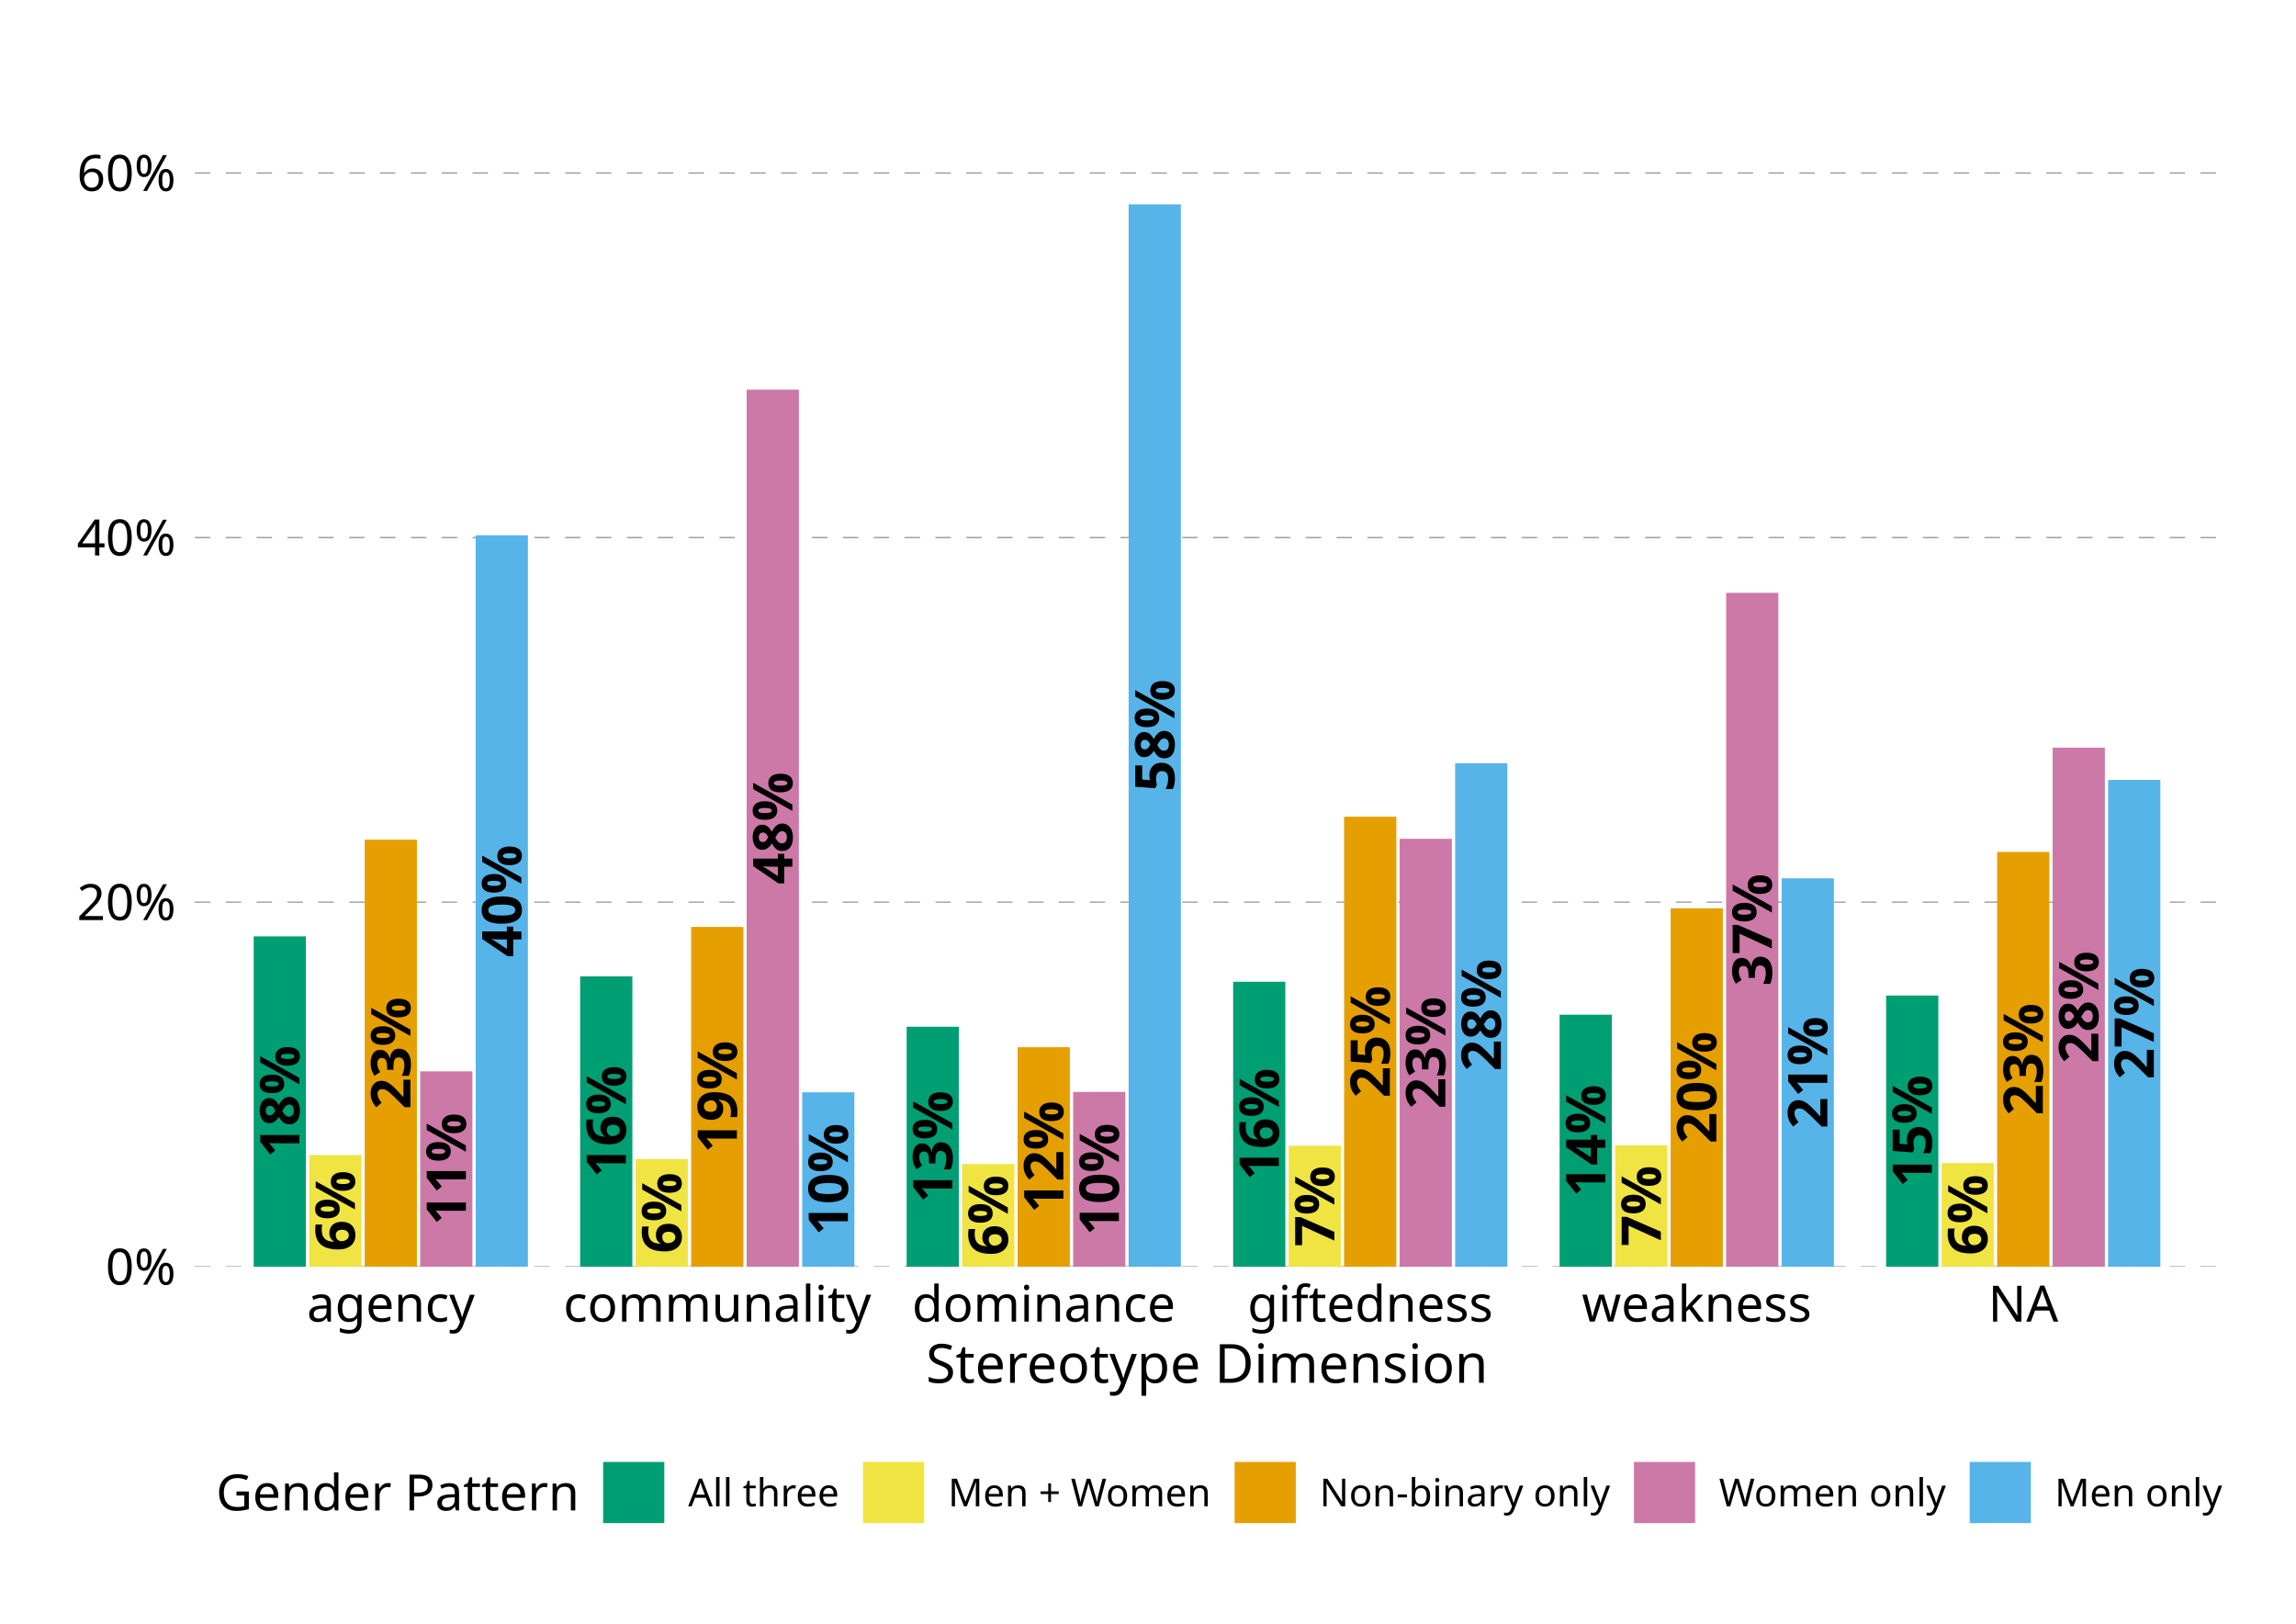
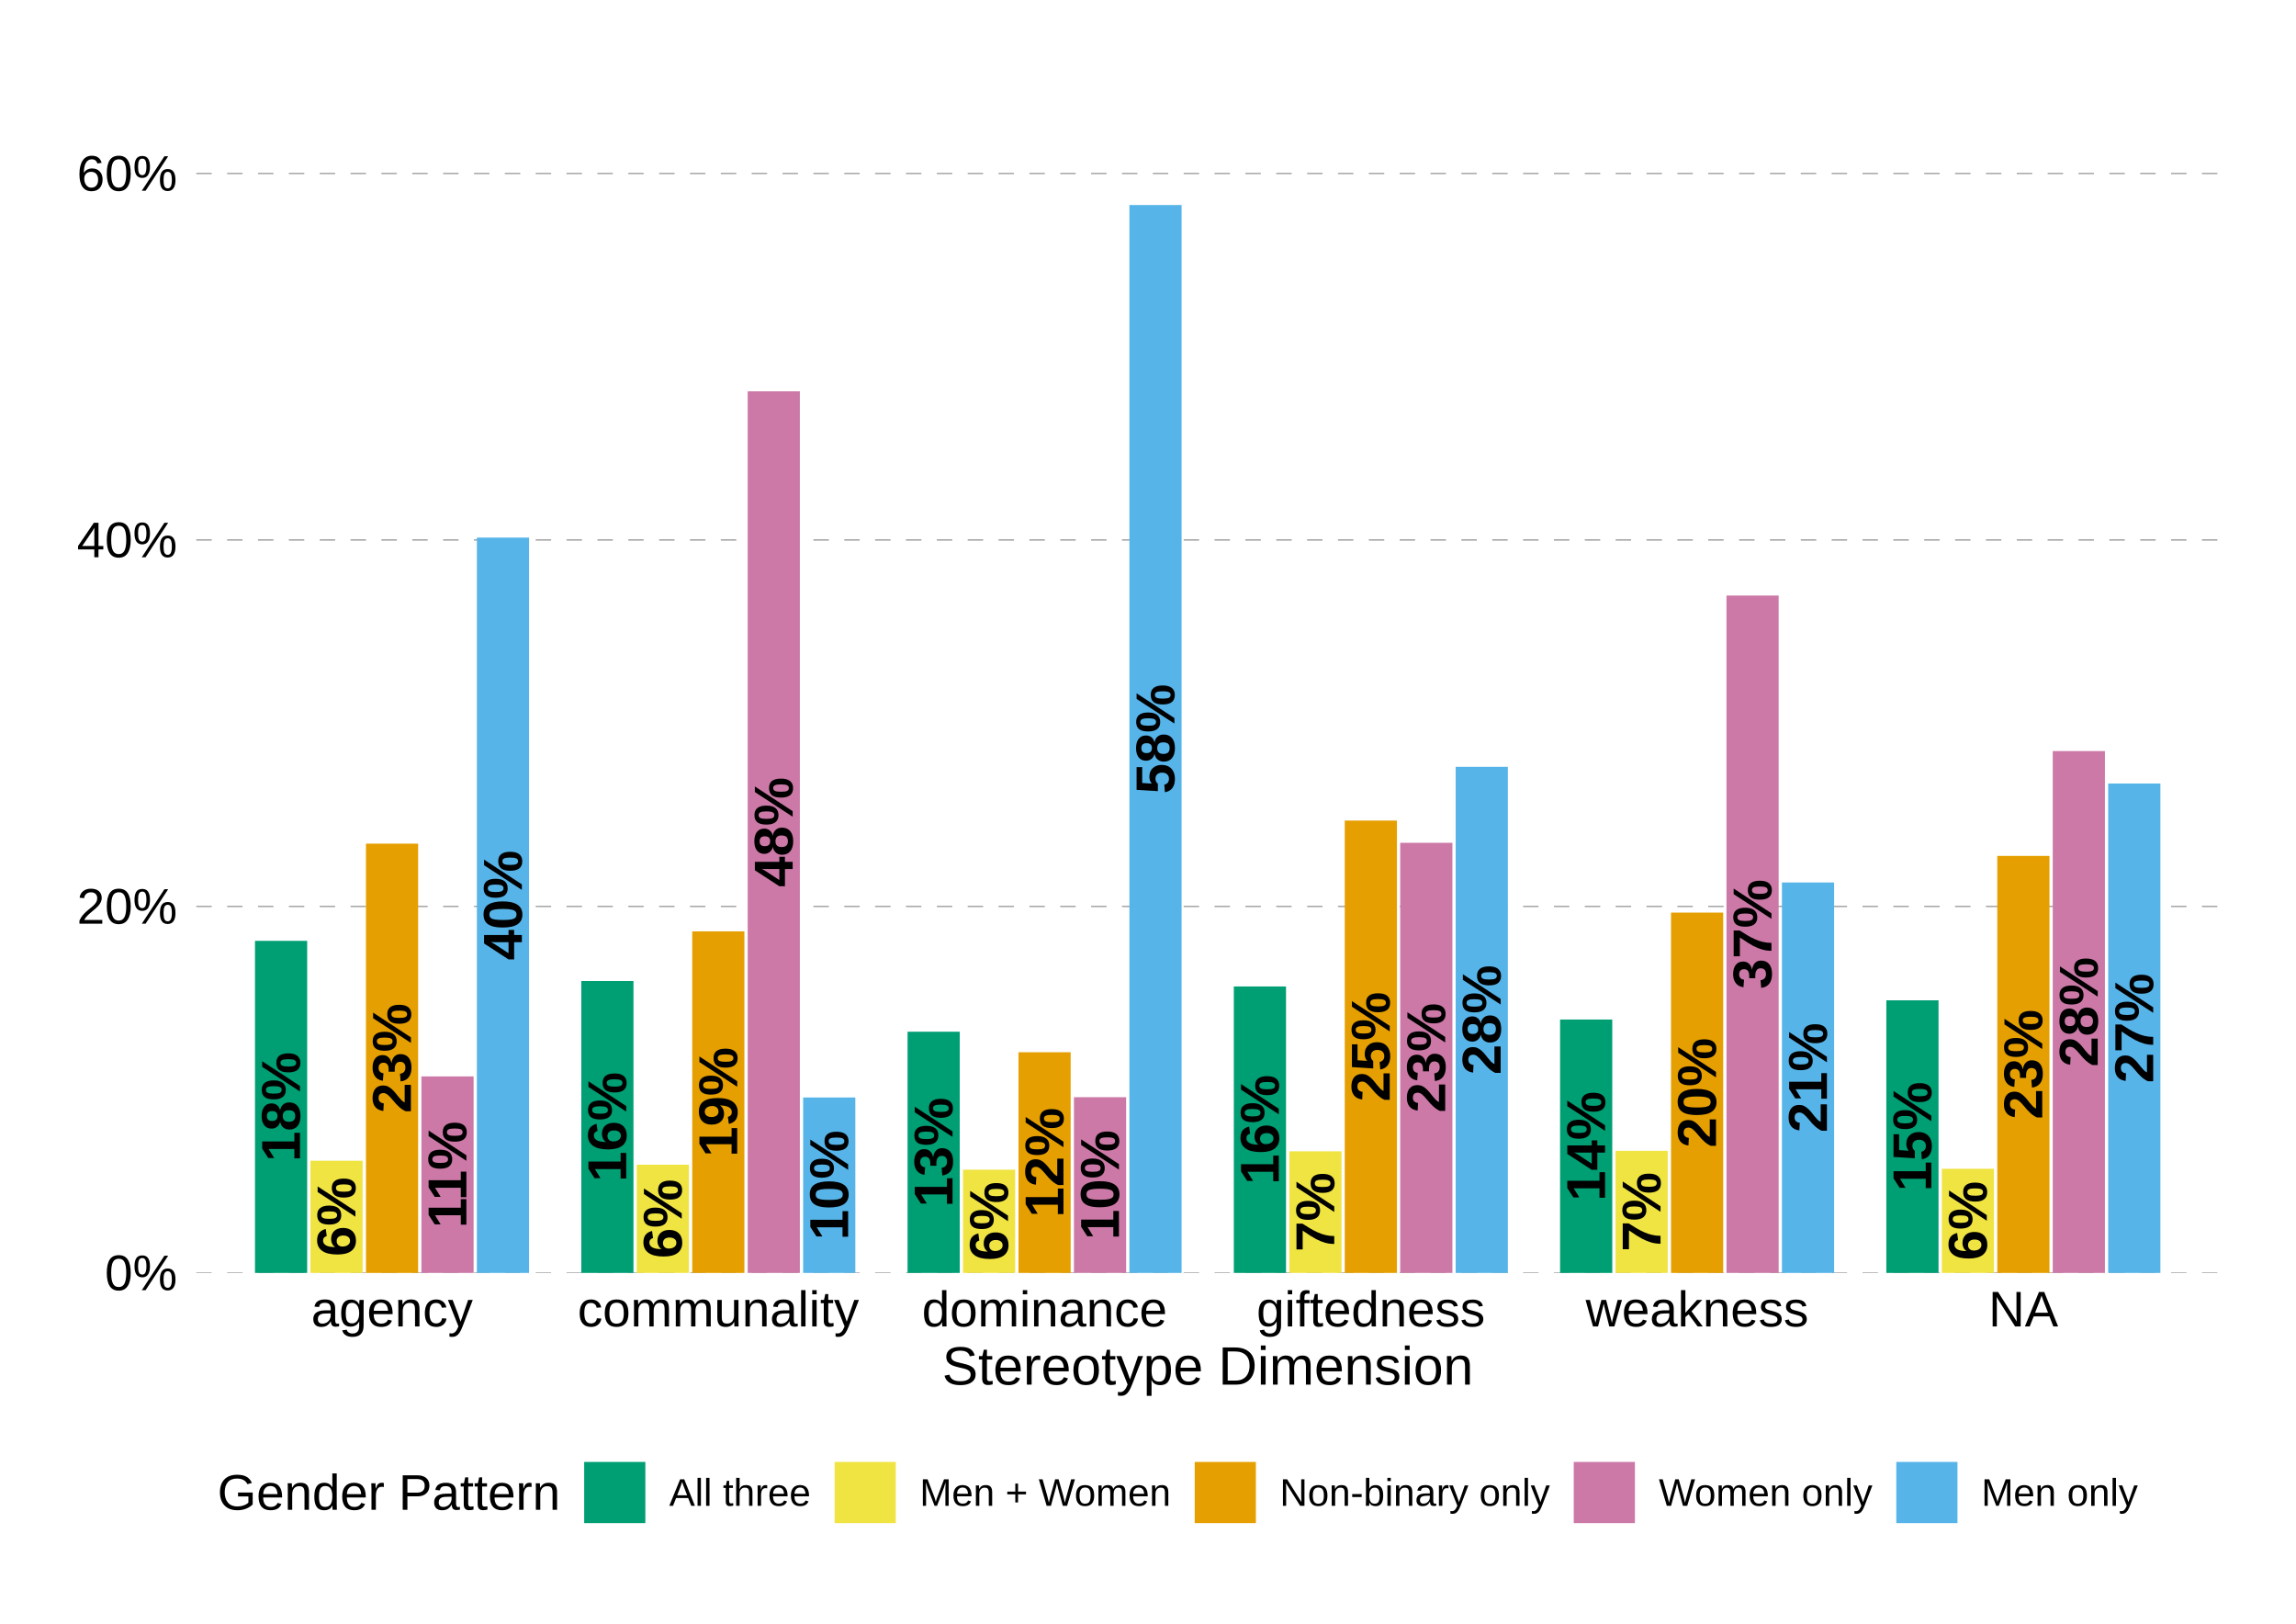
<svg xmlns="http://www.w3.org/2000/svg" width="595.28pt" height="420.94pt" viewBox="0 0 595.28 420.94">
  <g class="svglite">
    <defs>
      <style type="text/css">
    .svglite line, .svglite polyline, .svglite polygon, .svglite path, .svglite rect, .svglite circle {
      fill: none;
      stroke: #000000;
      stroke-linecap: round;
      stroke-linejoin: round;
      stroke-miterlimit: 10.00;
    }
    .svglite text {
      white-space: pre;
    }
    .svglite g.glyphgroup path {
      fill: inherit;
      stroke: none;
    }
  </style>
    </defs>
    <rect width="100%" height="100%" style="stroke: none; fill: #FFFFFF;" />
    <defs>
      <clipPath id="cpMC4wMHw1OTUuMjh8MC4wMHw0MjAuOTQ=">
        <rect x="0.00" y="0.00" width="595.28" height="420.94" />
      </clipPath>
    </defs>
    <g clip-path="url(#cpMC4wMHw1OTUuMjh8MC4wMHw0MjAuOTQ=)">
-       <rect x="0.00" y="-0" width="595.28" height="420.94" style="stroke-width: 1.07; stroke: none; fill: #FFFFFF;" />
+       <rect x="-0" y="-0" width="595.28" height="420.94" style="stroke-width: 1.07; stroke: none; fill: #FFFFFF;" />
    </g>
    <defs>
-       <clipPath id="cpNTAuNTN8NTc1LjM1fDE5LjkzfDMyOC4zNw==">
-         <rect x="50.53" y="19.93" width="524.82" height="308.45" />
+       <clipPath id="cpNTAuODl8NTc1LjM1fDE5LjkzfDMyOS45Nw==">
+         <rect x="50.89" y="19.93" width="524.46" height="310.05" />
      </clipPath>
    </defs>
-     <g clip-path="url(#cpNTAuNTN8NTc1LjM1fDE5LjkzfDMyOC4zNw==)">
-       <polyline points="50.53,328.37 575.35,328.37 " style="stroke-width: 0.32; stroke: #999999; stroke-dasharray: 4.00,4.00; stroke-linecap: butt;" />
-       <polyline points="50.53,233.86 575.35,233.86 " style="stroke-width: 0.32; stroke: #999999; stroke-dasharray: 4.00,4.00; stroke-linecap: butt;" />
-       <polyline points="50.53,139.35 575.35,139.35 " style="stroke-width: 0.32; stroke: #999999; stroke-dasharray: 4.00,4.00; stroke-linecap: butt;" />
-       <polyline points="50.53,44.84 575.35,44.84 " style="stroke-width: 0.32; stroke: #999999; stroke-dasharray: 4.00,4.00; stroke-linecap: butt;" />
-       <rect x="65.77" y="242.73" width="13.54" height="85.64" style="stroke-width: 1.07; stroke: none; stroke-linecap: butt; stroke-linejoin: miter; fill: #009E73;" />
-       <rect x="80.16" y="299.44" width="13.54" height="28.93" style="stroke-width: 1.07; stroke: none; stroke-linecap: butt; stroke-linejoin: miter; fill: #F0E442;" />
-       <rect x="94.55" y="217.66" width="13.54" height="110.71" style="stroke-width: 1.07; stroke: none; stroke-linecap: butt; stroke-linejoin: miter; fill: #E69F00;" />
-       <rect x="108.94" y="277.71" width="13.54" height="50.67" style="stroke-width: 1.07; stroke: none; stroke-linecap: butt; stroke-linejoin: miter; fill: #CC79A7;" />
-       <rect x="123.33" y="138.75" width="13.54" height="189.63" style="stroke-width: 1.07; stroke: none; stroke-linecap: butt; stroke-linejoin: miter; fill: #56B4E9;" />
-       <rect x="150.41" y="253.10" width="13.54" height="75.28" style="stroke-width: 1.07; stroke: none; stroke-linecap: butt; stroke-linejoin: miter; fill: #009E73;" />
-       <rect x="164.80" y="300.47" width="13.54" height="27.90" style="stroke-width: 1.07; stroke: none; stroke-linecap: butt; stroke-linejoin: miter; fill: #F0E442;" />
-       <rect x="179.19" y="240.28" width="13.54" height="88.09" style="stroke-width: 1.07; stroke: none; stroke-linecap: butt; stroke-linejoin: miter; fill: #E69F00;" />
-       <rect x="193.58" y="101.01" width="13.54" height="227.37" style="stroke-width: 1.07; stroke: none; stroke-linecap: butt; stroke-linejoin: miter; fill: #CC79A7;" />
-       <rect x="207.98" y="283.14" width="13.54" height="45.24" style="stroke-width: 1.07; stroke: none; stroke-linecap: butt; stroke-linejoin: miter; fill: #56B4E9;" />
-       <rect x="235.06" y="266.16" width="13.54" height="62.21" style="stroke-width: 1.07; stroke: none; stroke-linecap: butt; stroke-linejoin: miter; fill: #009E73;" />
-       <rect x="249.45" y="301.75" width="13.54" height="26.63" style="stroke-width: 1.07; stroke: none; stroke-linecap: butt; stroke-linejoin: miter; fill: #F0E442;" />
-       <rect x="263.84" y="271.46" width="13.54" height="56.91" style="stroke-width: 1.07; stroke: none; stroke-linecap: butt; stroke-linejoin: miter; fill: #E69F00;" />
-       <rect x="278.23" y="283.05" width="13.54" height="45.33" style="stroke-width: 1.07; stroke: none; stroke-linecap: butt; stroke-linejoin: miter; fill: #CC79A7;" />
-       <rect x="292.62" y="52.97" width="13.54" height="275.40" style="stroke-width: 1.07; stroke: none; stroke-linecap: butt; stroke-linejoin: miter; fill: #56B4E9;" />
-       <rect x="319.71" y="254.50" width="13.54" height="73.87" style="stroke-width: 1.07; stroke: none; stroke-linecap: butt; stroke-linejoin: miter; fill: #009E73;" />
-       <rect x="334.10" y="297.01" width="13.54" height="31.36" style="stroke-width: 1.07; stroke: none; stroke-linecap: butt; stroke-linejoin: miter; fill: #F0E442;" />
-       <rect x="348.49" y="211.72" width="13.54" height="116.65" style="stroke-width: 1.07; stroke: none; stroke-linecap: butt; stroke-linejoin: miter; fill: #E69F00;" />
-       <rect x="362.88" y="217.45" width="13.54" height="110.92" style="stroke-width: 1.07; stroke: none; stroke-linecap: butt; stroke-linejoin: miter; fill: #CC79A7;" />
-       <rect x="377.27" y="197.86" width="13.54" height="130.52" style="stroke-width: 1.07; stroke: none; stroke-linecap: butt; stroke-linejoin: miter; fill: #56B4E9;" />
-       <rect x="404.36" y="263.03" width="13.54" height="65.34" style="stroke-width: 1.07; stroke: none; stroke-linecap: butt; stroke-linejoin: miter; fill: #009E73;" />
-       <rect x="418.75" y="296.89" width="13.54" height="31.49" style="stroke-width: 1.07; stroke: none; stroke-linecap: butt; stroke-linejoin: miter; fill: #F0E442;" />
-       <rect x="433.14" y="235.46" width="13.54" height="92.91" style="stroke-width: 1.07; stroke: none; stroke-linecap: butt; stroke-linejoin: miter; fill: #E69F00;" />
-       <rect x="447.53" y="153.68" width="13.54" height="174.69" style="stroke-width: 1.07; stroke: none; stroke-linecap: butt; stroke-linejoin: miter; fill: #CC79A7;" />
-       <rect x="461.92" y="227.69" width="13.54" height="100.69" style="stroke-width: 1.07; stroke: none; stroke-linecap: butt; stroke-linejoin: miter; fill: #56B4E9;" />
-       <rect x="489.01" y="258.07" width="13.54" height="70.31" style="stroke-width: 1.07; stroke: none; stroke-linecap: butt; stroke-linejoin: miter; fill: #009E73;" />
-       <rect x="503.40" y="301.51" width="13.54" height="26.87" style="stroke-width: 1.07; stroke: none; stroke-linecap: butt; stroke-linejoin: miter; fill: #F0E442;" />
-       <rect x="517.79" y="220.84" width="13.54" height="107.53" style="stroke-width: 1.07; stroke: none; stroke-linecap: butt; stroke-linejoin: miter; fill: #E69F00;" />
-       <rect x="532.18" y="193.80" width="13.54" height="134.57" style="stroke-width: 1.07; stroke: none; stroke-linecap: butt; stroke-linejoin: miter; fill: #CC79A7;" />
-       <rect x="546.57" y="202.17" width="13.54" height="126.21" style="stroke-width: 1.07; stroke: none; stroke-linecap: butt; stroke-linejoin: miter; fill: #56B4E9;" />
-       <text transform="translate(77.62,285.55) rotate(-90)" text-anchor="middle" style="font-size: 14.23px; font-weight: bold; font-family: &quot;Noto Sans&quot;;" textLength="29.09px" lengthAdjust="spacingAndGlyphs">18%</text>
-       <text transform="translate(92.01,313.91) rotate(-90)" text-anchor="middle" style="font-size: 14.23px; font-weight: bold; font-family: &quot;Noto Sans&quot;;" textLength="20.95px" lengthAdjust="spacingAndGlyphs">6%</text>
-       <text transform="translate(106.40,273.02) rotate(-90)" text-anchor="middle" style="font-size: 14.23px; font-weight: bold; font-family: &quot;Noto Sans&quot;;" textLength="29.09px" lengthAdjust="spacingAndGlyphs">23%</text>
-       <text transform="translate(120.79,303.04) rotate(-90)" text-anchor="middle" style="font-size: 14.23px; font-weight: bold; font-family: &quot;Noto Sans&quot;;" textLength="29.09px" lengthAdjust="spacingAndGlyphs">11%</text>
-       <text transform="translate(135.18,233.56) rotate(-90)" text-anchor="middle" style="font-size: 14.23px; font-weight: bold; font-family: &quot;Noto Sans&quot;;" textLength="29.09px" lengthAdjust="spacingAndGlyphs">40%</text>
-       <text transform="translate(162.27,290.74) rotate(-90)" text-anchor="middle" style="font-size: 14.23px; font-weight: bold; font-family: &quot;Noto Sans&quot;;" textLength="29.09px" lengthAdjust="spacingAndGlyphs">16%</text>
-       <text transform="translate(176.66,314.42) rotate(-90)" text-anchor="middle" style="font-size: 14.23px; font-weight: bold; font-family: &quot;Noto Sans&quot;;" textLength="20.95px" lengthAdjust="spacingAndGlyphs">6%</text>
-       <text transform="translate(191.05,284.33) rotate(-90)" text-anchor="middle" style="font-size: 14.23px; font-weight: bold; font-family: &quot;Noto Sans&quot;;" textLength="29.09px" lengthAdjust="spacingAndGlyphs">19%</text>
-       <text transform="translate(205.44,214.69) rotate(-90)" text-anchor="middle" style="font-size: 14.23px; font-weight: bold; font-family: &quot;Noto Sans&quot;;" textLength="29.09px" lengthAdjust="spacingAndGlyphs">48%</text>
-       <text transform="translate(219.83,305.76) rotate(-90)" text-anchor="middle" style="font-size: 14.23px; font-weight: bold; font-family: &quot;Noto Sans&quot;;" textLength="29.09px" lengthAdjust="spacingAndGlyphs">10%</text>
-       <text transform="translate(246.91,297.27) rotate(-90)" text-anchor="middle" style="font-size: 14.23px; font-weight: bold; font-family: &quot;Noto Sans&quot;;" textLength="29.09px" lengthAdjust="spacingAndGlyphs">13%</text>
-       <text transform="translate(261.30,315.06) rotate(-90)" text-anchor="middle" style="font-size: 14.23px; font-weight: bold; font-family: &quot;Noto Sans&quot;;" textLength="20.95px" lengthAdjust="spacingAndGlyphs">6%</text>
-       <text transform="translate(275.69,299.92) rotate(-90)" text-anchor="middle" style="font-size: 14.23px; font-weight: bold; font-family: &quot;Noto Sans&quot;;" textLength="29.09px" lengthAdjust="spacingAndGlyphs">12%</text>
-       <text transform="translate(290.09,305.71) rotate(-90)" text-anchor="middle" style="font-size: 14.23px; font-weight: bold; font-family: &quot;Noto Sans&quot;;" textLength="29.09px" lengthAdjust="spacingAndGlyphs">10%</text>
-       <text transform="translate(304.48,190.67) rotate(-90)" text-anchor="middle" style="font-size: 14.23px; font-weight: bold; font-family: &quot;Noto Sans&quot;;" textLength="29.09px" lengthAdjust="spacingAndGlyphs">58%</text>
-       <text transform="translate(331.56,291.44) rotate(-90)" text-anchor="middle" style="font-size: 14.23px; font-weight: bold; font-family: &quot;Noto Sans&quot;;" textLength="29.09px" lengthAdjust="spacingAndGlyphs">16%</text>
-       <text transform="translate(345.95,312.69) rotate(-90)" text-anchor="middle" style="font-size: 14.23px; font-weight: bold; font-family: &quot;Noto Sans&quot;;" textLength="20.95px" lengthAdjust="spacingAndGlyphs">7%</text>
-       <text transform="translate(360.34,270.05) rotate(-90)" text-anchor="middle" style="font-size: 14.23px; font-weight: bold; font-family: &quot;Noto Sans&quot;;" textLength="29.09px" lengthAdjust="spacingAndGlyphs">25%</text>
-       <text transform="translate(374.73,272.91) rotate(-90)" text-anchor="middle" style="font-size: 14.23px; font-weight: bold; font-family: &quot;Noto Sans&quot;;" textLength="29.09px" lengthAdjust="spacingAndGlyphs">23%</text>
-       <text transform="translate(389.12,263.12) rotate(-90)" text-anchor="middle" style="font-size: 14.23px; font-weight: bold; font-family: &quot;Noto Sans&quot;;" textLength="29.09px" lengthAdjust="spacingAndGlyphs">28%</text>
-       <text transform="translate(416.21,295.70) rotate(-90)" text-anchor="middle" style="font-size: 14.23px; font-weight: bold; font-family: &quot;Noto Sans&quot;;" textLength="29.09px" lengthAdjust="spacingAndGlyphs">14%</text>
-       <text transform="translate(430.60,312.63) rotate(-90)" text-anchor="middle" style="font-size: 14.23px; font-weight: bold; font-family: &quot;Noto Sans&quot;;" textLength="20.95px" lengthAdjust="spacingAndGlyphs">7%</text>
-       <text transform="translate(444.99,281.92) rotate(-90)" text-anchor="middle" style="font-size: 14.23px; font-weight: bold; font-family: &quot;Noto Sans&quot;;" textLength="29.09px" lengthAdjust="spacingAndGlyphs">20%</text>
-       <text transform="translate(459.38,241.03) rotate(-90)" text-anchor="middle" style="font-size: 14.23px; font-weight: bold; font-family: &quot;Noto Sans&quot;;" textLength="29.09px" lengthAdjust="spacingAndGlyphs">37%</text>
-       <text transform="translate(473.77,278.03) rotate(-90)" text-anchor="middle" style="font-size: 14.23px; font-weight: bold; font-family: &quot;Noto Sans&quot;;" textLength="29.09px" lengthAdjust="spacingAndGlyphs">21%</text>
-       <text transform="translate(500.86,293.22) rotate(-90)" text-anchor="middle" style="font-size: 14.23px; font-weight: bold; font-family: &quot;Noto Sans&quot;;" textLength="29.09px" lengthAdjust="spacingAndGlyphs">15%</text>
-       <text transform="translate(515.25,314.94) rotate(-90)" text-anchor="middle" style="font-size: 14.23px; font-weight: bold; font-family: &quot;Noto Sans&quot;;" textLength="20.95px" lengthAdjust="spacingAndGlyphs">6%</text>
-       <text transform="translate(529.64,274.61) rotate(-90)" text-anchor="middle" style="font-size: 14.23px; font-weight: bold; font-family: &quot;Noto Sans&quot;;" textLength="29.09px" lengthAdjust="spacingAndGlyphs">23%</text>
-       <text transform="translate(544.03,261.09) rotate(-90)" text-anchor="middle" style="font-size: 14.23px; font-weight: bold; font-family: &quot;Noto Sans&quot;;" textLength="29.09px" lengthAdjust="spacingAndGlyphs">28%</text>
-       <text transform="translate(558.42,265.27) rotate(-90)" text-anchor="middle" style="font-size: 14.23px; font-weight: bold; font-family: &quot;Noto Sans&quot;;" textLength="29.09px" lengthAdjust="spacingAndGlyphs">27%</text>
+     <g clip-path="url(#cpNTAuODl8NTc1LjM1fDE5LjkzfDMyOS45Nw==)">
+       <polyline points="50.89,329.97 575.35,329.97 " style="stroke-width: 0.32; stroke: #999999; stroke-dasharray: 4.00,4.00; stroke-linecap: butt;" />
+       <polyline points="50.89,234.97 575.35,234.97 " style="stroke-width: 0.32; stroke: #999999; stroke-dasharray: 4.00,4.00; stroke-linecap: butt;" />
+       <polyline points="50.89,139.97 575.35,139.97 " style="stroke-width: 0.32; stroke: #999999; stroke-dasharray: 4.00,4.00; stroke-linecap: butt;" />
+       <polyline points="50.89,44.97 575.35,44.97 " style="stroke-width: 0.32; stroke: #999999; stroke-dasharray: 4.00,4.00; stroke-linecap: butt;" />
+       <rect x="66.11" y="243.89" width="13.53" height="86.08" style="stroke-width: 1.07; stroke: none; stroke-linecap: butt; stroke-linejoin: miter; fill: #009E73;" />
+       <rect x="80.49" y="300.89" width="13.53" height="29.08" style="stroke-width: 1.07; stroke: none; stroke-linecap: butt; stroke-linejoin: miter; fill: #F0E442;" />
+       <rect x="94.88" y="218.69" width="13.53" height="111.28" style="stroke-width: 1.07; stroke: none; stroke-linecap: butt; stroke-linejoin: miter; fill: #E69F00;" />
+       <rect x="109.26" y="279.04" width="13.53" height="50.93" style="stroke-width: 1.07; stroke: none; stroke-linecap: butt; stroke-linejoin: miter; fill: #CC79A7;" />
+       <rect x="123.64" y="139.36" width="13.53" height="190.61" style="stroke-width: 1.07; stroke: none; stroke-linecap: butt; stroke-linejoin: miter; fill: #56B4E9;" />
+       <rect x="150.71" y="254.31" width="13.53" height="75.67" style="stroke-width: 1.07; stroke: none; stroke-linecap: butt; stroke-linejoin: miter; fill: #009E73;" />
+       <rect x="165.09" y="301.93" width="13.53" height="28.04" style="stroke-width: 1.07; stroke: none; stroke-linecap: butt; stroke-linejoin: miter; fill: #F0E442;" />
+       <rect x="179.47" y="241.43" width="13.53" height="88.55" style="stroke-width: 1.07; stroke: none; stroke-linecap: butt; stroke-linejoin: miter; fill: #E69F00;" />
+       <rect x="193.85" y="101.43" width="13.53" height="228.55" style="stroke-width: 1.07; stroke: none; stroke-linecap: butt; stroke-linejoin: miter; fill: #CC79A7;" />
+       <rect x="208.23" y="284.50" width="13.53" height="45.47" style="stroke-width: 1.07; stroke: none; stroke-linecap: butt; stroke-linejoin: miter; fill: #56B4E9;" />
+       <rect x="235.30" y="267.44" width="13.53" height="62.53" style="stroke-width: 1.07; stroke: none; stroke-linecap: butt; stroke-linejoin: miter; fill: #009E73;" />
+       <rect x="249.68" y="303.21" width="13.53" height="26.77" style="stroke-width: 1.07; stroke: none; stroke-linecap: butt; stroke-linejoin: miter; fill: #F0E442;" />
+       <rect x="264.06" y="272.77" width="13.53" height="57.21" style="stroke-width: 1.07; stroke: none; stroke-linecap: butt; stroke-linejoin: miter; fill: #E69F00;" />
+       <rect x="278.44" y="284.41" width="13.53" height="45.56" style="stroke-width: 1.07; stroke: none; stroke-linecap: butt; stroke-linejoin: miter; fill: #CC79A7;" />
+       <rect x="292.82" y="53.14" width="13.53" height="276.83" style="stroke-width: 1.07; stroke: none; stroke-linecap: butt; stroke-linejoin: miter; fill: #56B4E9;" />
+       <rect x="319.89" y="255.72" width="13.53" height="74.26" style="stroke-width: 1.07; stroke: none; stroke-linecap: butt; stroke-linejoin: miter; fill: #009E73;" />
+       <rect x="334.27" y="298.45" width="13.53" height="31.52" style="stroke-width: 1.07; stroke: none; stroke-linecap: butt; stroke-linejoin: miter; fill: #F0E442;" />
+       <rect x="348.65" y="212.72" width="13.53" height="117.25" style="stroke-width: 1.07; stroke: none; stroke-linecap: butt; stroke-linejoin: miter; fill: #E69F00;" />
+       <rect x="363.03" y="218.48" width="13.53" height="111.50" style="stroke-width: 1.07; stroke: none; stroke-linecap: butt; stroke-linejoin: miter; fill: #CC79A7;" />
+       <rect x="377.41" y="198.78" width="13.53" height="131.19" style="stroke-width: 1.07; stroke: none; stroke-linecap: butt; stroke-linejoin: miter; fill: #56B4E9;" />
+       <rect x="404.48" y="264.29" width="13.53" height="65.68" style="stroke-width: 1.07; stroke: none; stroke-linecap: butt; stroke-linejoin: miter; fill: #009E73;" />
+       <rect x="418.86" y="298.32" width="13.53" height="31.65" style="stroke-width: 1.07; stroke: none; stroke-linecap: butt; stroke-linejoin: miter; fill: #F0E442;" />
+       <rect x="433.24" y="236.58" width="13.53" height="93.39" style="stroke-width: 1.07; stroke: none; stroke-linecap: butt; stroke-linejoin: miter; fill: #E69F00;" />
+       <rect x="447.62" y="154.37" width="13.53" height="175.60" style="stroke-width: 1.07; stroke: none; stroke-linecap: butt; stroke-linejoin: miter; fill: #CC79A7;" />
+       <rect x="462.00" y="228.77" width="13.53" height="101.21" style="stroke-width: 1.07; stroke: none; stroke-linecap: butt; stroke-linejoin: miter; fill: #56B4E9;" />
+       <rect x="489.07" y="259.30" width="13.53" height="70.67" style="stroke-width: 1.07; stroke: none; stroke-linecap: butt; stroke-linejoin: miter; fill: #009E73;" />
+       <rect x="503.45" y="302.97" width="13.53" height="27.01" style="stroke-width: 1.07; stroke: none; stroke-linecap: butt; stroke-linejoin: miter; fill: #F0E442;" />
+       <rect x="517.83" y="221.88" width="13.53" height="108.09" style="stroke-width: 1.07; stroke: none; stroke-linecap: butt; stroke-linejoin: miter; fill: #E69F00;" />
+       <rect x="532.21" y="194.70" width="13.53" height="135.27" style="stroke-width: 1.07; stroke: none; stroke-linecap: butt; stroke-linejoin: miter; fill: #CC79A7;" />
+       <rect x="546.59" y="203.11" width="13.53" height="126.86" style="stroke-width: 1.07; stroke: none; stroke-linecap: butt; stroke-linejoin: miter; fill: #56B4E9;" />
+       <text transform="translate(77.77,286.93) rotate(-90)" text-anchor="middle" style="font-size: 14.23px; font-weight: bold; font-family: &quot;Liberation Sans&quot;;" textLength="28.45px" lengthAdjust="spacingAndGlyphs">18%</text>
+       <text transform="translate(92.15,315.43) rotate(-90)" text-anchor="middle" style="font-size: 14.23px; font-weight: bold; font-family: &quot;Liberation Sans&quot;;" textLength="20.55px" lengthAdjust="spacingAndGlyphs">6%</text>
+       <text transform="translate(106.53,274.33) rotate(-90)" text-anchor="middle" style="font-size: 14.23px; font-weight: bold; font-family: &quot;Liberation Sans&quot;;" textLength="28.45px" lengthAdjust="spacingAndGlyphs">23%</text>
+       <text transform="translate(120.92,304.51) rotate(-90)" text-anchor="middle" style="font-size: 14.23px; font-weight: bold; font-family: &quot;Liberation Sans&quot;;" textLength="28.45px" lengthAdjust="spacingAndGlyphs">11%</text>
+       <text transform="translate(135.30,234.67) rotate(-90)" text-anchor="middle" style="font-size: 14.23px; font-weight: bold; font-family: &quot;Liberation Sans&quot;;" textLength="28.45px" lengthAdjust="spacingAndGlyphs">40%</text>
+       <text transform="translate(162.36,292.14) rotate(-90)" text-anchor="middle" style="font-size: 14.23px; font-weight: bold; font-family: &quot;Liberation Sans&quot;;" textLength="28.45px" lengthAdjust="spacingAndGlyphs">16%</text>
+       <text transform="translate(176.75,315.95) rotate(-90)" text-anchor="middle" style="font-size: 14.23px; font-weight: bold; font-family: &quot;Liberation Sans&quot;;" textLength="20.55px" lengthAdjust="spacingAndGlyphs">6%</text>
+       <text transform="translate(191.13,285.70) rotate(-90)" text-anchor="middle" style="font-size: 14.23px; font-weight: bold; font-family: &quot;Liberation Sans&quot;;" textLength="28.45px" lengthAdjust="spacingAndGlyphs">19%</text>
+       <text transform="translate(205.51,215.70) rotate(-90)" text-anchor="middle" style="font-size: 14.23px; font-weight: bold; font-family: &quot;Liberation Sans&quot;;" textLength="28.45px" lengthAdjust="spacingAndGlyphs">48%</text>
+       <text transform="translate(219.89,307.24) rotate(-90)" text-anchor="middle" style="font-size: 14.23px; font-weight: bold; font-family: &quot;Liberation Sans&quot;;" textLength="28.45px" lengthAdjust="spacingAndGlyphs">10%</text>
+       <text transform="translate(246.96,298.71) rotate(-90)" text-anchor="middle" style="font-size: 14.23px; font-weight: bold; font-family: &quot;Liberation Sans&quot;;" textLength="28.45px" lengthAdjust="spacingAndGlyphs">13%</text>
+       <text transform="translate(261.34,316.59) rotate(-90)" text-anchor="middle" style="font-size: 14.23px; font-weight: bold; font-family: &quot;Liberation Sans&quot;;" textLength="20.55px" lengthAdjust="spacingAndGlyphs">6%</text>
+       <text transform="translate(275.72,301.37) rotate(-90)" text-anchor="middle" style="font-size: 14.23px; font-weight: bold; font-family: &quot;Liberation Sans&quot;;" textLength="28.45px" lengthAdjust="spacingAndGlyphs">12%</text>
+       <text transform="translate(290.10,307.19) rotate(-90)" text-anchor="middle" style="font-size: 14.23px; font-weight: bold; font-family: &quot;Liberation Sans&quot;;" textLength="28.45px" lengthAdjust="spacingAndGlyphs">10%</text>
+       <text transform="translate(304.48,191.56) rotate(-90)" text-anchor="middle" style="font-size: 14.23px; font-weight: bold; font-family: &quot;Liberation Sans&quot;;" textLength="28.45px" lengthAdjust="spacingAndGlyphs">58%</text>
+       <text transform="translate(331.55,292.84) rotate(-90)" text-anchor="middle" style="font-size: 14.23px; font-weight: bold; font-family: &quot;Liberation Sans&quot;;" textLength="28.45px" lengthAdjust="spacingAndGlyphs">16%</text>
+       <text transform="translate(345.93,314.21) rotate(-90)" text-anchor="middle" style="font-size: 14.23px; font-weight: bold; font-family: &quot;Liberation Sans&quot;;" textLength="20.55px" lengthAdjust="spacingAndGlyphs">7%</text>
+       <text transform="translate(360.31,271.35) rotate(-90)" text-anchor="middle" style="font-size: 14.23px; font-weight: bold; font-family: &quot;Liberation Sans&quot;;" textLength="28.45px" lengthAdjust="spacingAndGlyphs">25%</text>
+       <text transform="translate(374.69,274.23) rotate(-90)" text-anchor="middle" style="font-size: 14.23px; font-weight: bold; font-family: &quot;Liberation Sans&quot;;" textLength="28.45px" lengthAdjust="spacingAndGlyphs">23%</text>
+       <text transform="translate(389.07,264.38) rotate(-90)" text-anchor="middle" style="font-size: 14.23px; font-weight: bold; font-family: &quot;Liberation Sans&quot;;" textLength="28.45px" lengthAdjust="spacingAndGlyphs">28%</text>
+       <text transform="translate(416.14,297.13) rotate(-90)" text-anchor="middle" style="font-size: 14.23px; font-weight: bold; font-family: &quot;Liberation Sans&quot;;" textLength="28.45px" lengthAdjust="spacingAndGlyphs">14%</text>
+       <text transform="translate(430.52,314.15) rotate(-90)" text-anchor="middle" style="font-size: 14.23px; font-weight: bold; font-family: &quot;Liberation Sans&quot;;" textLength="20.55px" lengthAdjust="spacingAndGlyphs">7%</text>
+       <text transform="translate(444.90,283.28) rotate(-90)" text-anchor="middle" style="font-size: 14.23px; font-weight: bold; font-family: &quot;Liberation Sans&quot;;" textLength="28.45px" lengthAdjust="spacingAndGlyphs">20%</text>
+       <text transform="translate(459.28,242.17) rotate(-90)" text-anchor="middle" style="font-size: 14.23px; font-weight: bold; font-family: &quot;Liberation Sans&quot;;" textLength="28.45px" lengthAdjust="spacingAndGlyphs">37%</text>
+       <text transform="translate(473.66,279.37) rotate(-90)" text-anchor="middle" style="font-size: 14.23px; font-weight: bold; font-family: &quot;Liberation Sans&quot;;" textLength="28.45px" lengthAdjust="spacingAndGlyphs">21%</text>
+       <text transform="translate(500.73,294.64) rotate(-90)" text-anchor="middle" style="font-size: 14.23px; font-weight: bold; font-family: &quot;Liberation Sans&quot;;" textLength="28.45px" lengthAdjust="spacingAndGlyphs">15%</text>
+       <text transform="translate(515.11,316.47) rotate(-90)" text-anchor="middle" style="font-size: 14.23px; font-weight: bold; font-family: &quot;Liberation Sans&quot;;" textLength="20.55px" lengthAdjust="spacingAndGlyphs">6%</text>
+       <text transform="translate(529.49,275.93) rotate(-90)" text-anchor="middle" style="font-size: 14.23px; font-weight: bold; font-family: &quot;Liberation Sans&quot;;" textLength="28.45px" lengthAdjust="spacingAndGlyphs">23%</text>
+       <text transform="translate(543.87,262.34) rotate(-90)" text-anchor="middle" style="font-size: 14.23px; font-weight: bold; font-family: &quot;Liberation Sans&quot;;" textLength="28.45px" lengthAdjust="spacingAndGlyphs">28%</text>
+       <text transform="translate(558.25,266.54) rotate(-90)" text-anchor="middle" style="font-size: 14.23px; font-weight: bold; font-family: &quot;Liberation Sans&quot;;" textLength="28.45px" lengthAdjust="spacingAndGlyphs">27%</text>
    </g>
    <g clip-path="url(#cpMC4wMHw1OTUuMjh8MC4wMHw0MjAuOTQ=)">
-       <text x="45.60" y="333.02" text-anchor="end" style="font-size: 13.00px; font-family: &quot;Noto Sans&quot;;" textLength="18.23px" lengthAdjust="spacingAndGlyphs">0%</text>
-       <text x="45.60" y="238.51" text-anchor="end" style="font-size: 13.00px; font-family: &quot;Noto Sans&quot;;" textLength="25.67px" lengthAdjust="spacingAndGlyphs">20%</text>
-       <text x="45.60" y="144.00" text-anchor="end" style="font-size: 13.00px; font-family: &quot;Noto Sans&quot;;" textLength="25.67px" lengthAdjust="spacingAndGlyphs">40%</text>
-       <text x="45.60" y="49.49" text-anchor="end" style="font-size: 13.00px; font-family: &quot;Noto Sans&quot;;" textLength="25.67px" lengthAdjust="spacingAndGlyphs">60%</text>
-       <text x="101.32" y="342.59" text-anchor="middle" style="font-size: 13.00px; font-family: &quot;Noto Sans&quot;;" textLength="43.52px" lengthAdjust="spacingAndGlyphs">agency</text>
-       <text x="185.97" y="342.59" text-anchor="middle" style="font-size: 13.00px; font-family: &quot;Noto Sans&quot;;" textLength="79.80px" lengthAdjust="spacingAndGlyphs">communality</text>
-       <text x="270.62" y="342.59" text-anchor="middle" style="font-size: 13.00px; font-family: &quot;Noto Sans&quot;;" textLength="68.30px" lengthAdjust="spacingAndGlyphs">dominance</text>
-       <text x="355.26" y="342.59" text-anchor="middle" style="font-size: 13.00px; font-family: &quot;Noto Sans&quot;;" textLength="63.67px" lengthAdjust="spacingAndGlyphs">giftedness</text>
-       <text x="439.91" y="342.59" text-anchor="middle" style="font-size: 13.00px; font-family: &quot;Noto Sans&quot;;" textLength="59.61px" lengthAdjust="spacingAndGlyphs">weakness</text>
-       <text x="524.56" y="342.59" text-anchor="middle" style="font-size: 13.00px; font-family: &quot;Noto Sans&quot;;" textLength="18.19px" lengthAdjust="spacingAndGlyphs">NA</text>
-       <text x="312.94" y="358.46" text-anchor="middle" style="font-size: 14.00px; font-family: &quot;Noto Sans&quot;;" textLength="145.72px" lengthAdjust="spacingAndGlyphs">Stereotype Dimension</text>
-       <text x="56.01" y="391.54" style="font-size: 13.00px; font-family: &quot;Noto Sans&quot;;" textLength="94.17px" lengthAdjust="spacingAndGlyphs">Gender Pattern</text>
-       <rect x="156.37" y="378.97" width="15.86" height="15.86" style="stroke-width: 1.07; stroke: none; stroke-linecap: butt; stroke-linejoin: miter; fill: #009E73;" />
-       <rect x="223.75" y="378.97" width="15.86" height="15.86" style="stroke-width: 1.07; stroke: none; stroke-linecap: butt; stroke-linejoin: miter; fill: #F0E442;" />
-       <rect x="320.10" y="378.97" width="15.86" height="15.86" style="stroke-width: 1.07; stroke: none; stroke-linecap: butt; stroke-linejoin: miter; fill: #E69F00;" />
-       <rect x="423.63" y="378.97" width="15.86" height="15.86" style="stroke-width: 1.07; stroke: none; stroke-linecap: butt; stroke-linejoin: miter; fill: #CC79A7;" />
-       <rect x="510.68" y="378.97" width="15.86" height="15.86" style="stroke-width: 1.07; stroke: none; stroke-linecap: butt; stroke-linejoin: miter; fill: #56B4E9;" />
-       <text x="178.42" y="390.47" style="font-size: 10.00px; font-family: &quot;Noto Sans&quot;;" textLength="39.14px" lengthAdjust="spacingAndGlyphs">All three</text>
-       <text x="245.80" y="390.47" style="font-size: 10.00px; font-family: &quot;Noto Sans&quot;;" textLength="68.11px" lengthAdjust="spacingAndGlyphs">Men + Women</text>
-       <text x="342.15" y="390.47" style="font-size: 10.00px; font-family: &quot;Noto Sans&quot;;" textLength="75.30px" lengthAdjust="spacingAndGlyphs">Non-binary only</text>
-       <text x="445.68" y="390.47" style="font-size: 10.00px; font-family: &quot;Noto Sans&quot;;" textLength="58.81px" lengthAdjust="spacingAndGlyphs">Women only</text>
-       <text x="532.73" y="390.47" style="font-size: 10.00px; font-family: &quot;Noto Sans&quot;;" textLength="43.39px" lengthAdjust="spacingAndGlyphs">Men only</text>
+       <text x="45.96" y="334.45" text-anchor="end" style="font-size: 13.00px; font-family: &quot;Liberation Sans&quot;;" textLength="18.80px" lengthAdjust="spacingAndGlyphs">0%</text>
+       <text x="45.96" y="239.45" text-anchor="end" style="font-size: 13.00px; font-family: &quot;Liberation Sans&quot;;" textLength="26.03px" lengthAdjust="spacingAndGlyphs">20%</text>
+       <text x="45.96" y="144.45" text-anchor="end" style="font-size: 13.00px; font-family: &quot;Liberation Sans&quot;;" textLength="26.03px" lengthAdjust="spacingAndGlyphs">40%</text>
+       <text x="45.96" y="49.45" text-anchor="end" style="font-size: 13.00px; font-family: &quot;Liberation Sans&quot;;" textLength="26.03px" lengthAdjust="spacingAndGlyphs">60%</text>
+       <text x="101.64" y="343.85" text-anchor="middle" style="font-size: 13.00px; font-family: &quot;Liberation Sans&quot;;" textLength="41.94px" lengthAdjust="spacingAndGlyphs">agency</text>
+       <text x="186.23" y="343.85" text-anchor="middle" style="font-size: 13.00px; font-family: &quot;Liberation Sans&quot;;" textLength="72.98px" lengthAdjust="spacingAndGlyphs">communality</text>
+       <text x="270.82" y="343.85" text-anchor="middle" style="font-size: 13.00px; font-family: &quot;Liberation Sans&quot;;" textLength="63.62px" lengthAdjust="spacingAndGlyphs">dominance</text>
+       <text x="355.41" y="343.85" text-anchor="middle" style="font-size: 13.00px; font-family: &quot;Liberation Sans&quot;;" textLength="59.28px" lengthAdjust="spacingAndGlyphs">giftedness</text>
+       <text x="440.01" y="343.85" text-anchor="middle" style="font-size: 13.00px; font-family: &quot;Liberation Sans&quot;;" textLength="57.83px" lengthAdjust="spacingAndGlyphs">weakness</text>
+       <text x="524.60" y="343.85" text-anchor="middle" style="font-size: 13.00px; font-family: &quot;Liberation Sans&quot;;" textLength="18.06px" lengthAdjust="spacingAndGlyphs">NA</text>
+       <text x="313.12" y="358.92" text-anchor="middle" style="font-size: 14.00px; font-family: &quot;Liberation Sans&quot;;" textLength="137.69px" lengthAdjust="spacingAndGlyphs">Stereotype Dimension</text>
+       <text x="56.37" y="391.37" style="font-size: 13.00px; font-family: &quot;Liberation Sans&quot;;" textLength="88.91px" lengthAdjust="spacingAndGlyphs">Gender Pattern</text>
+       <rect x="151.46" y="378.97" width="15.86" height="15.86" style="stroke-width: 1.07; stroke: none; stroke-linecap: butt; stroke-linejoin: miter; fill: #009E73;" />
+       <rect x="216.39" y="378.97" width="15.86" height="15.86" style="stroke-width: 1.07; stroke: none; stroke-linecap: butt; stroke-linejoin: miter; fill: #F0E442;" />
+       <rect x="309.75" y="378.97" width="15.86" height="15.86" style="stroke-width: 1.07; stroke: none; stroke-linecap: butt; stroke-linejoin: miter; fill: #E69F00;" />
+       <rect x="408.02" y="378.97" width="15.86" height="15.86" style="stroke-width: 1.07; stroke: none; stroke-linecap: butt; stroke-linejoin: miter; fill: #CC79A7;" />
+       <rect x="491.65" y="378.97" width="15.86" height="15.86" style="stroke-width: 1.07; stroke: none; stroke-linecap: butt; stroke-linejoin: miter; fill: #56B4E9;" />
+       <text x="173.51" y="390.34" style="font-size: 10.00px; font-family: &quot;Liberation Sans&quot;;" textLength="36.69px" lengthAdjust="spacingAndGlyphs">All three</text>
+       <text x="238.44" y="390.34" style="font-size: 10.00px; font-family: &quot;Liberation Sans&quot;;" textLength="65.12px" lengthAdjust="spacingAndGlyphs">Men + Women</text>
+       <text x="331.80" y="390.34" style="font-size: 10.00px; font-family: &quot;Liberation Sans&quot;;" textLength="70.03px" lengthAdjust="spacingAndGlyphs">Non-binary only</text>
+       <text x="430.07" y="390.34" style="font-size: 10.00px; font-family: &quot;Liberation Sans&quot;;" textLength="55.39px" lengthAdjust="spacingAndGlyphs">Women only</text>
+       <text x="513.70" y="390.34" style="font-size: 10.00px; font-family: &quot;Liberation Sans&quot;;" textLength="40.58px" lengthAdjust="spacingAndGlyphs">Men only</text>
    </g>
  </g>
</svg>
